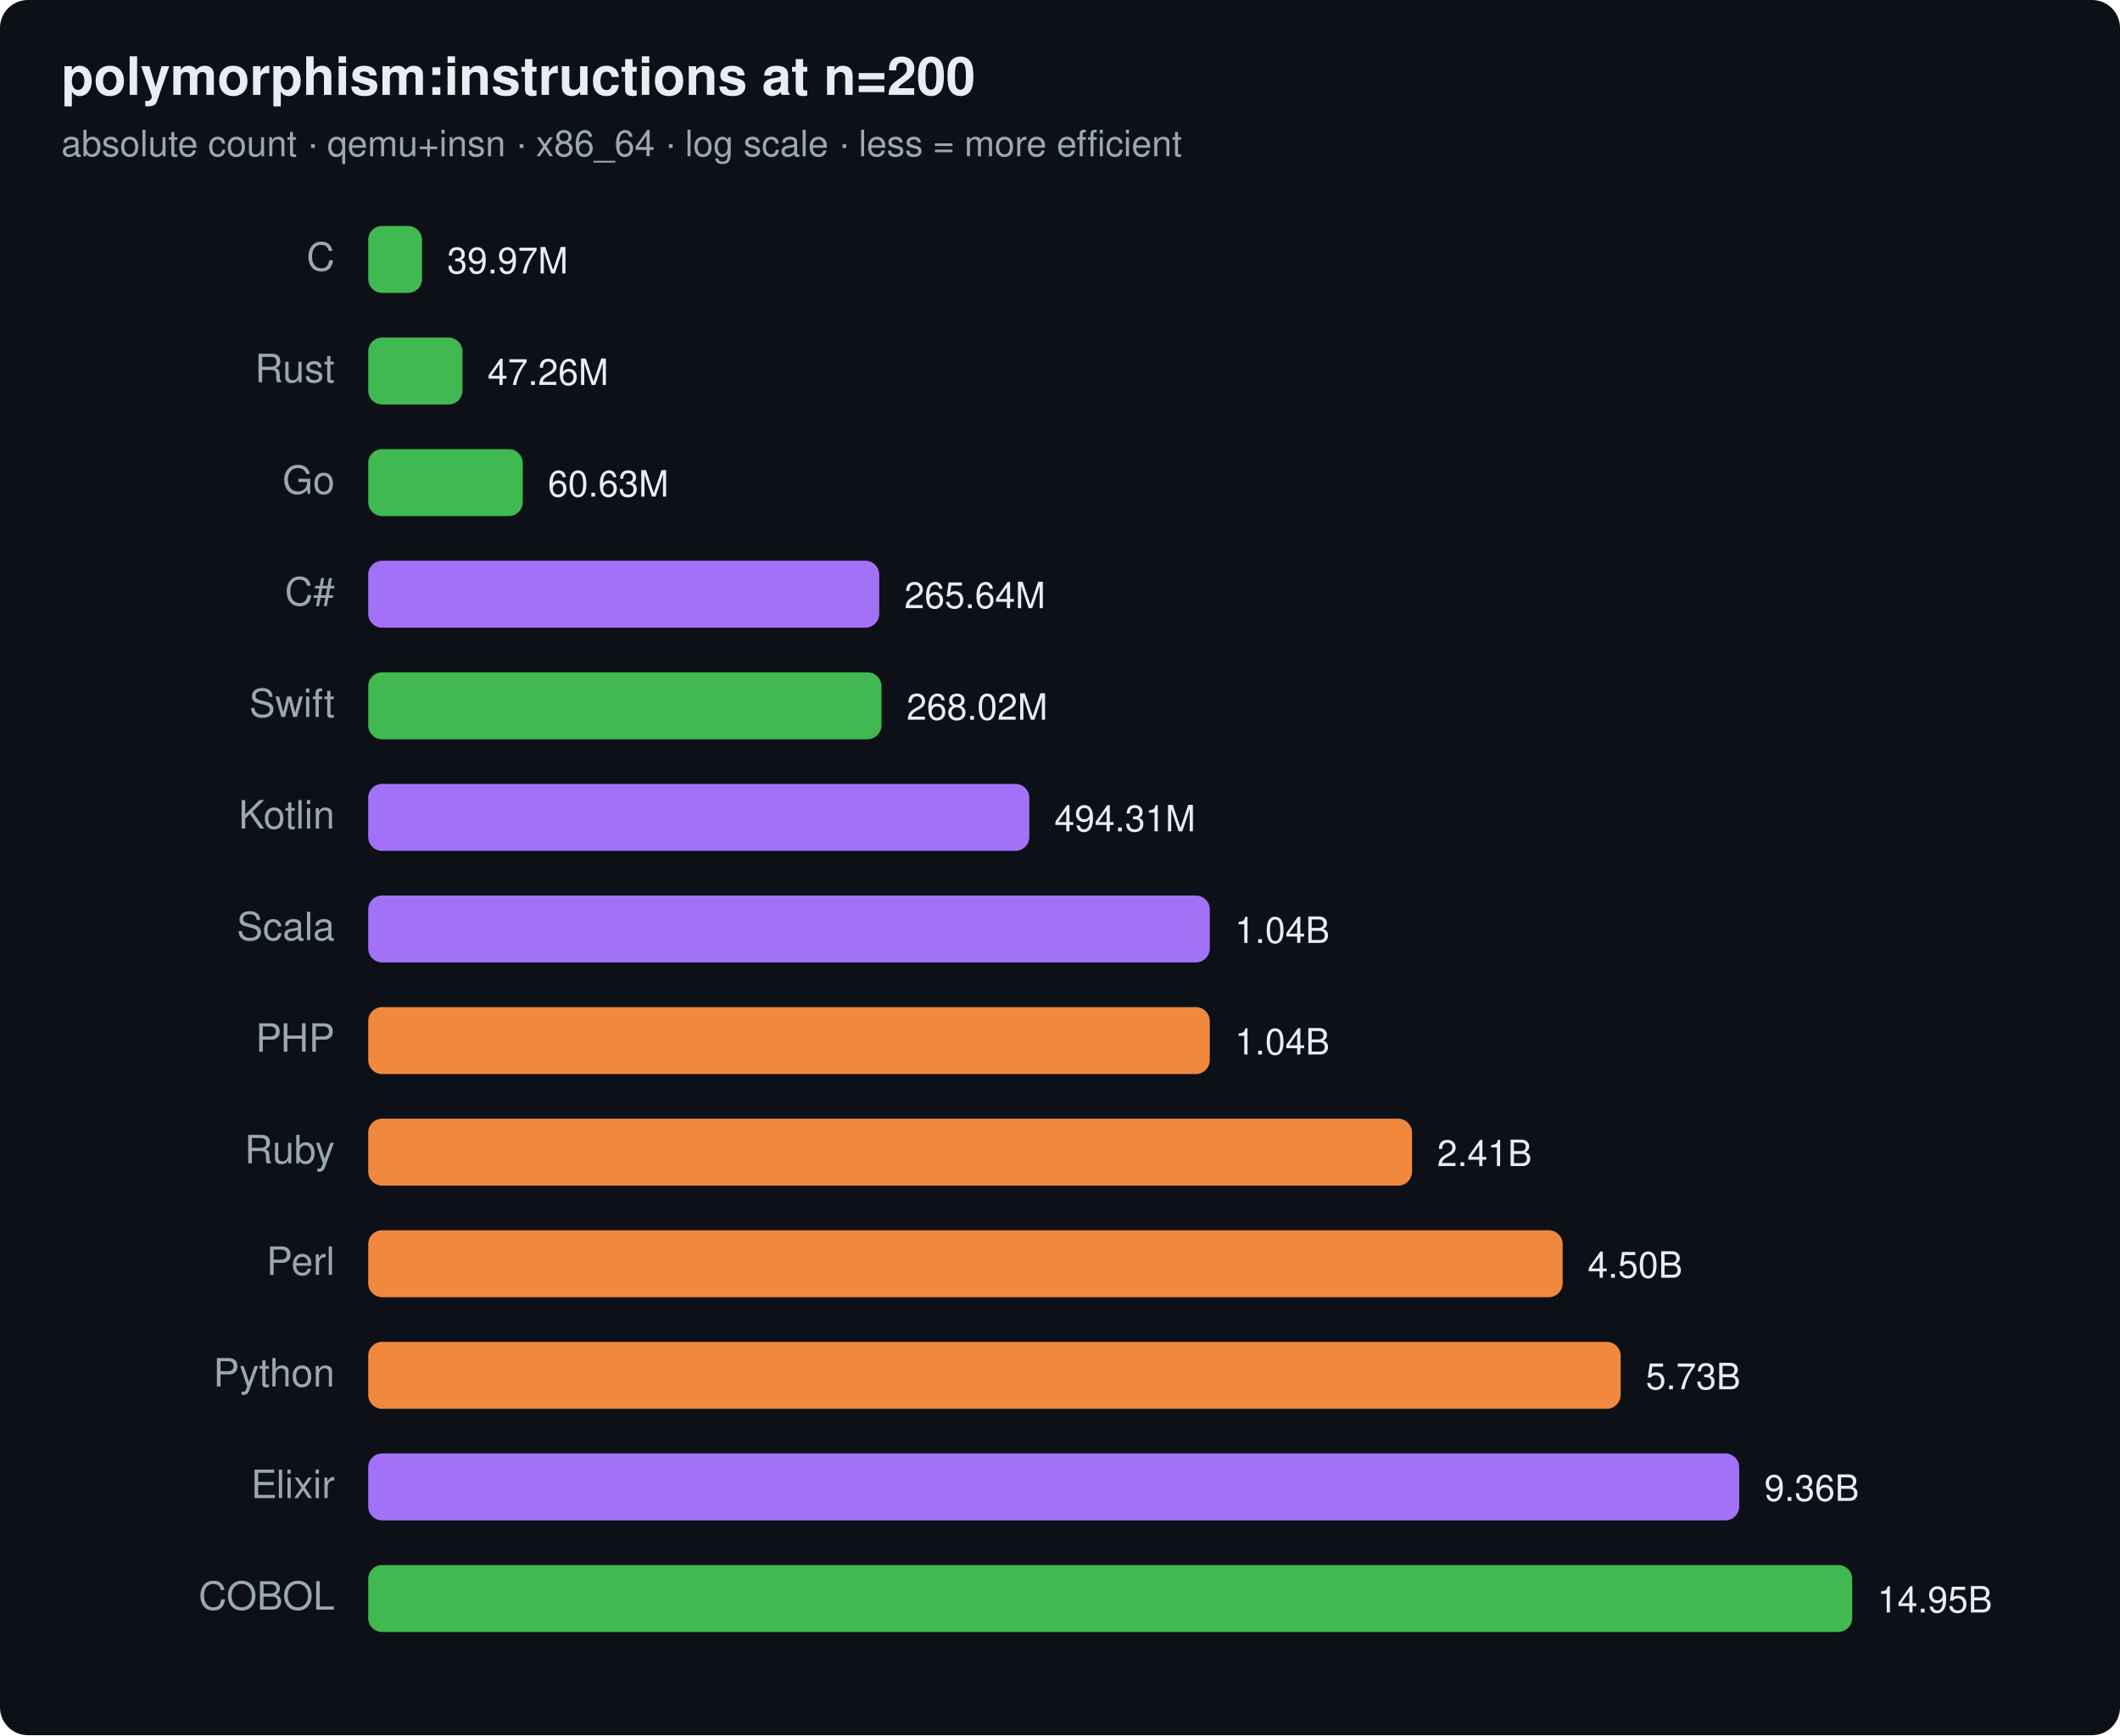
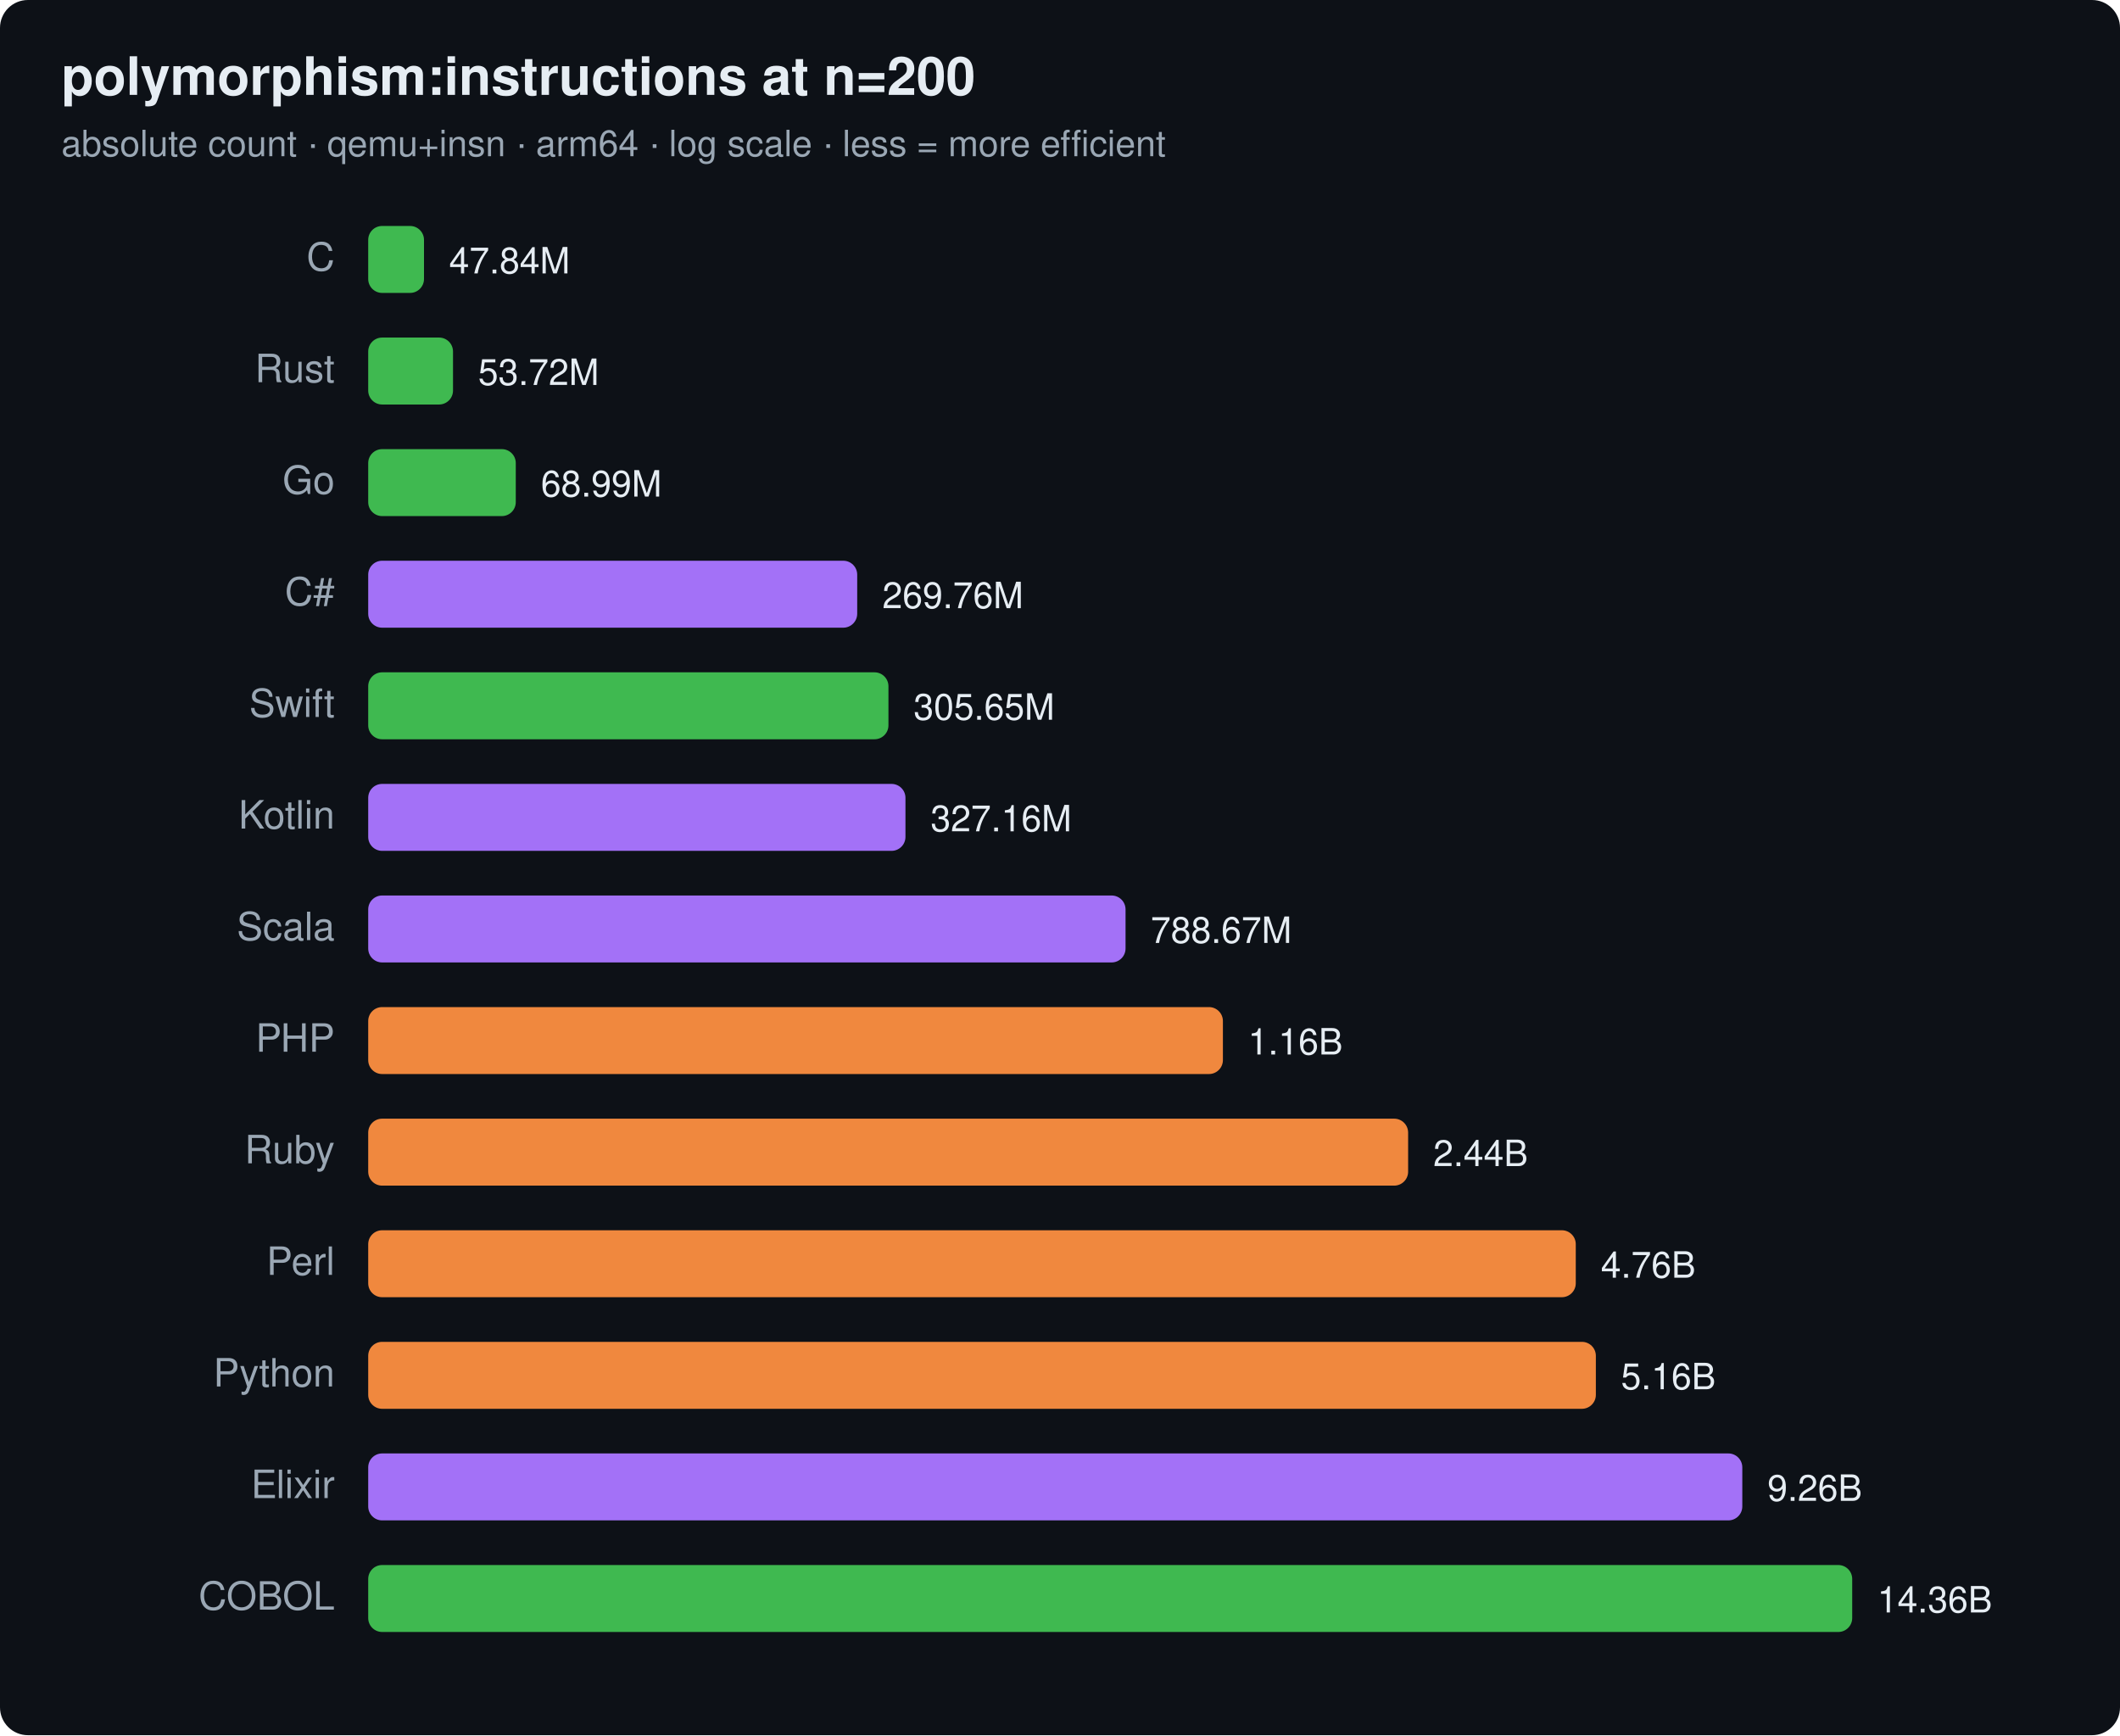
<svg xmlns="http://www.w3.org/2000/svg" width="760" height="622" viewBox="0 0 760 622" font-family="ui-sans-serif,system-ui,Segoe UI,Helvetica,Arial">
  <rect width="760" height="622" rx="10" fill="#0d1117" />
  <text x="22" y="34" font-size="19" font-weight="700" fill="#e6edf3">polymorphism:instructions at n=200</text>
-   <text x="22" y="56" font-size="13" fill="#9aa7b4">absolute count · qemu+insn · x86_64 · log scale · less = more efficient</text>
+   <text x="22" y="56" font-size="13" fill="#9aa7b4">absolute count · qemu+insn · arm64 · log scale · less = more efficient</text>
  <text x="120" y="97" text-anchor="end" font-size="14" fill="#9aa7b4">C</text>
-   <rect x="132" y="81" width="19.3" height="24" rx="5" fill="#3fb950" />
-   <text x="160.3" y="98" font-size="13" fill="#e6edf3">39.97M</text>
+   <rect x="132" y="81" width="20.0" height="24" rx="5" fill="#3fb950" />
+   <text x="161.0" y="98" font-size="13" fill="#e6edf3">47.84M</text>
  <text x="120" y="137" text-anchor="end" font-size="14" fill="#9aa7b4">Rust</text>
-   <rect x="132" y="121" width="33.8" height="24" rx="5" fill="#3fb950" />
-   <text x="174.8" y="138" font-size="13" fill="#e6edf3">47.26M</text>
+   <rect x="132" y="121" width="30.4" height="24" rx="5" fill="#3fb950" />
+   <text x="171.4" y="138" font-size="13" fill="#e6edf3">53.72M</text>
  <text x="120" y="177" text-anchor="end" font-size="14" fill="#9aa7b4">Go</text>
-   <rect x="132" y="161" width="55.4" height="24" rx="5" fill="#3fb950" />
-   <text x="196.4" y="178" font-size="13" fill="#e6edf3">60.63M</text>
+   <rect x="132" y="161" width="52.9" height="24" rx="5" fill="#3fb950" />
+   <text x="193.9" y="178" font-size="13" fill="#e6edf3">68.99M</text>
  <text x="120" y="217" text-anchor="end" font-size="14" fill="#9aa7b4">C#</text>
-   <rect x="132" y="201" width="183.2" height="24" rx="5" fill="#a371f7" />
-   <text x="324.2" y="218" font-size="13" fill="#e6edf3">265.64M</text>
+   <rect x="132" y="201" width="175.3" height="24" rx="5" fill="#a371f7" />
+   <text x="316.3" y="218" font-size="13" fill="#e6edf3">269.76M</text>
  <text x="120" y="257" text-anchor="end" font-size="14" fill="#9aa7b4">Swift</text>
-   <rect x="132" y="241" width="184.0" height="24" rx="5" fill="#3fb950" />
-   <text x="325.0" y="258" font-size="13" fill="#e6edf3">268.02M</text>
+   <rect x="132" y="241" width="186.5" height="24" rx="5" fill="#3fb950" />
+   <text x="327.5" y="258" font-size="13" fill="#e6edf3">305.65M</text>
  <text x="120" y="297" text-anchor="end" font-size="14" fill="#9aa7b4">Kotlin</text>
-   <rect x="132" y="281" width="237.0" height="24" rx="5" fill="#a371f7" />
-   <text x="378.0" y="298" font-size="13" fill="#e6edf3">494.31M</text>
+   <rect x="132" y="281" width="192.6" height="24" rx="5" fill="#a371f7" />
+   <text x="333.6" y="298" font-size="13" fill="#e6edf3">327.16M</text>
  <text x="120" y="337" text-anchor="end" font-size="14" fill="#9aa7b4">Scala</text>
-   <rect x="132" y="321" width="301.7" height="24" rx="5" fill="#a371f7" />
-   <text x="442.7" y="338" font-size="13" fill="#e6edf3">1.04B</text>
+   <rect x="132" y="321" width="271.5" height="24" rx="5" fill="#a371f7" />
+   <text x="412.5" y="338" font-size="13" fill="#e6edf3">788.67M</text>
  <text x="120" y="377" text-anchor="end" font-size="14" fill="#9aa7b4">PHP</text>
-   <rect x="132" y="361" width="301.7" height="24" rx="5" fill="#f0883e" />
-   <text x="442.7" y="378" font-size="13" fill="#e6edf3">1.04B</text>
+   <rect x="132" y="361" width="306.4" height="24" rx="5" fill="#f0883e" />
+   <text x="447.4" y="378" font-size="13" fill="#e6edf3">1.16B</text>
  <text x="120" y="417" text-anchor="end" font-size="14" fill="#9aa7b4">Ruby</text>
-   <rect x="132" y="401" width="374.2" height="24" rx="5" fill="#f0883e" />
-   <text x="515.2" y="418" font-size="13" fill="#e6edf3">2.41B</text>
+   <rect x="132" y="401" width="372.8" height="24" rx="5" fill="#f0883e" />
+   <text x="513.8" y="418" font-size="13" fill="#e6edf3">2.44B</text>
  <text x="120" y="457" text-anchor="end" font-size="14" fill="#9aa7b4">Perl</text>
-   <rect x="132" y="441" width="428.2" height="24" rx="5" fill="#f0883e" />
-   <text x="569.2" y="458" font-size="13" fill="#e6edf3">4.50B</text>
+   <rect x="132" y="441" width="432.9" height="24" rx="5" fill="#f0883e" />
+   <text x="573.9" y="458" font-size="13" fill="#e6edf3">4.76B</text>
  <text x="120" y="497" text-anchor="end" font-size="14" fill="#9aa7b4">Python</text>
-   <rect x="132" y="481" width="449.0" height="24" rx="5" fill="#f0883e" />
-   <text x="590.0" y="498" font-size="13" fill="#e6edf3">5.73B</text>
+   <rect x="132" y="481" width="440.1" height="24" rx="5" fill="#f0883e" />
+   <text x="581.1" y="498" font-size="13" fill="#e6edf3">5.16B</text>
  <text x="120" y="537" text-anchor="end" font-size="14" fill="#9aa7b4">Elixir</text>
-   <rect x="132" y="521" width="491.5" height="24" rx="5" fill="#a371f7" />
-   <text x="632.5" y="538" font-size="13" fill="#e6edf3">9.36B</text>
+   <rect x="132" y="521" width="492.6" height="24" rx="5" fill="#a371f7" />
+   <text x="633.6" y="538" font-size="13" fill="#e6edf3">9.26B</text>
  <text x="120" y="577" text-anchor="end" font-size="14" fill="#9aa7b4">COBOL</text>
  <rect x="132" y="561" width="532.0" height="24" rx="5" fill="#3fb950" />
-   <text x="673.0" y="578" font-size="13" fill="#e6edf3">14.95B</text>
+   <text x="673.0" y="578" font-size="13" fill="#e6edf3">14.36B</text>
</svg>
